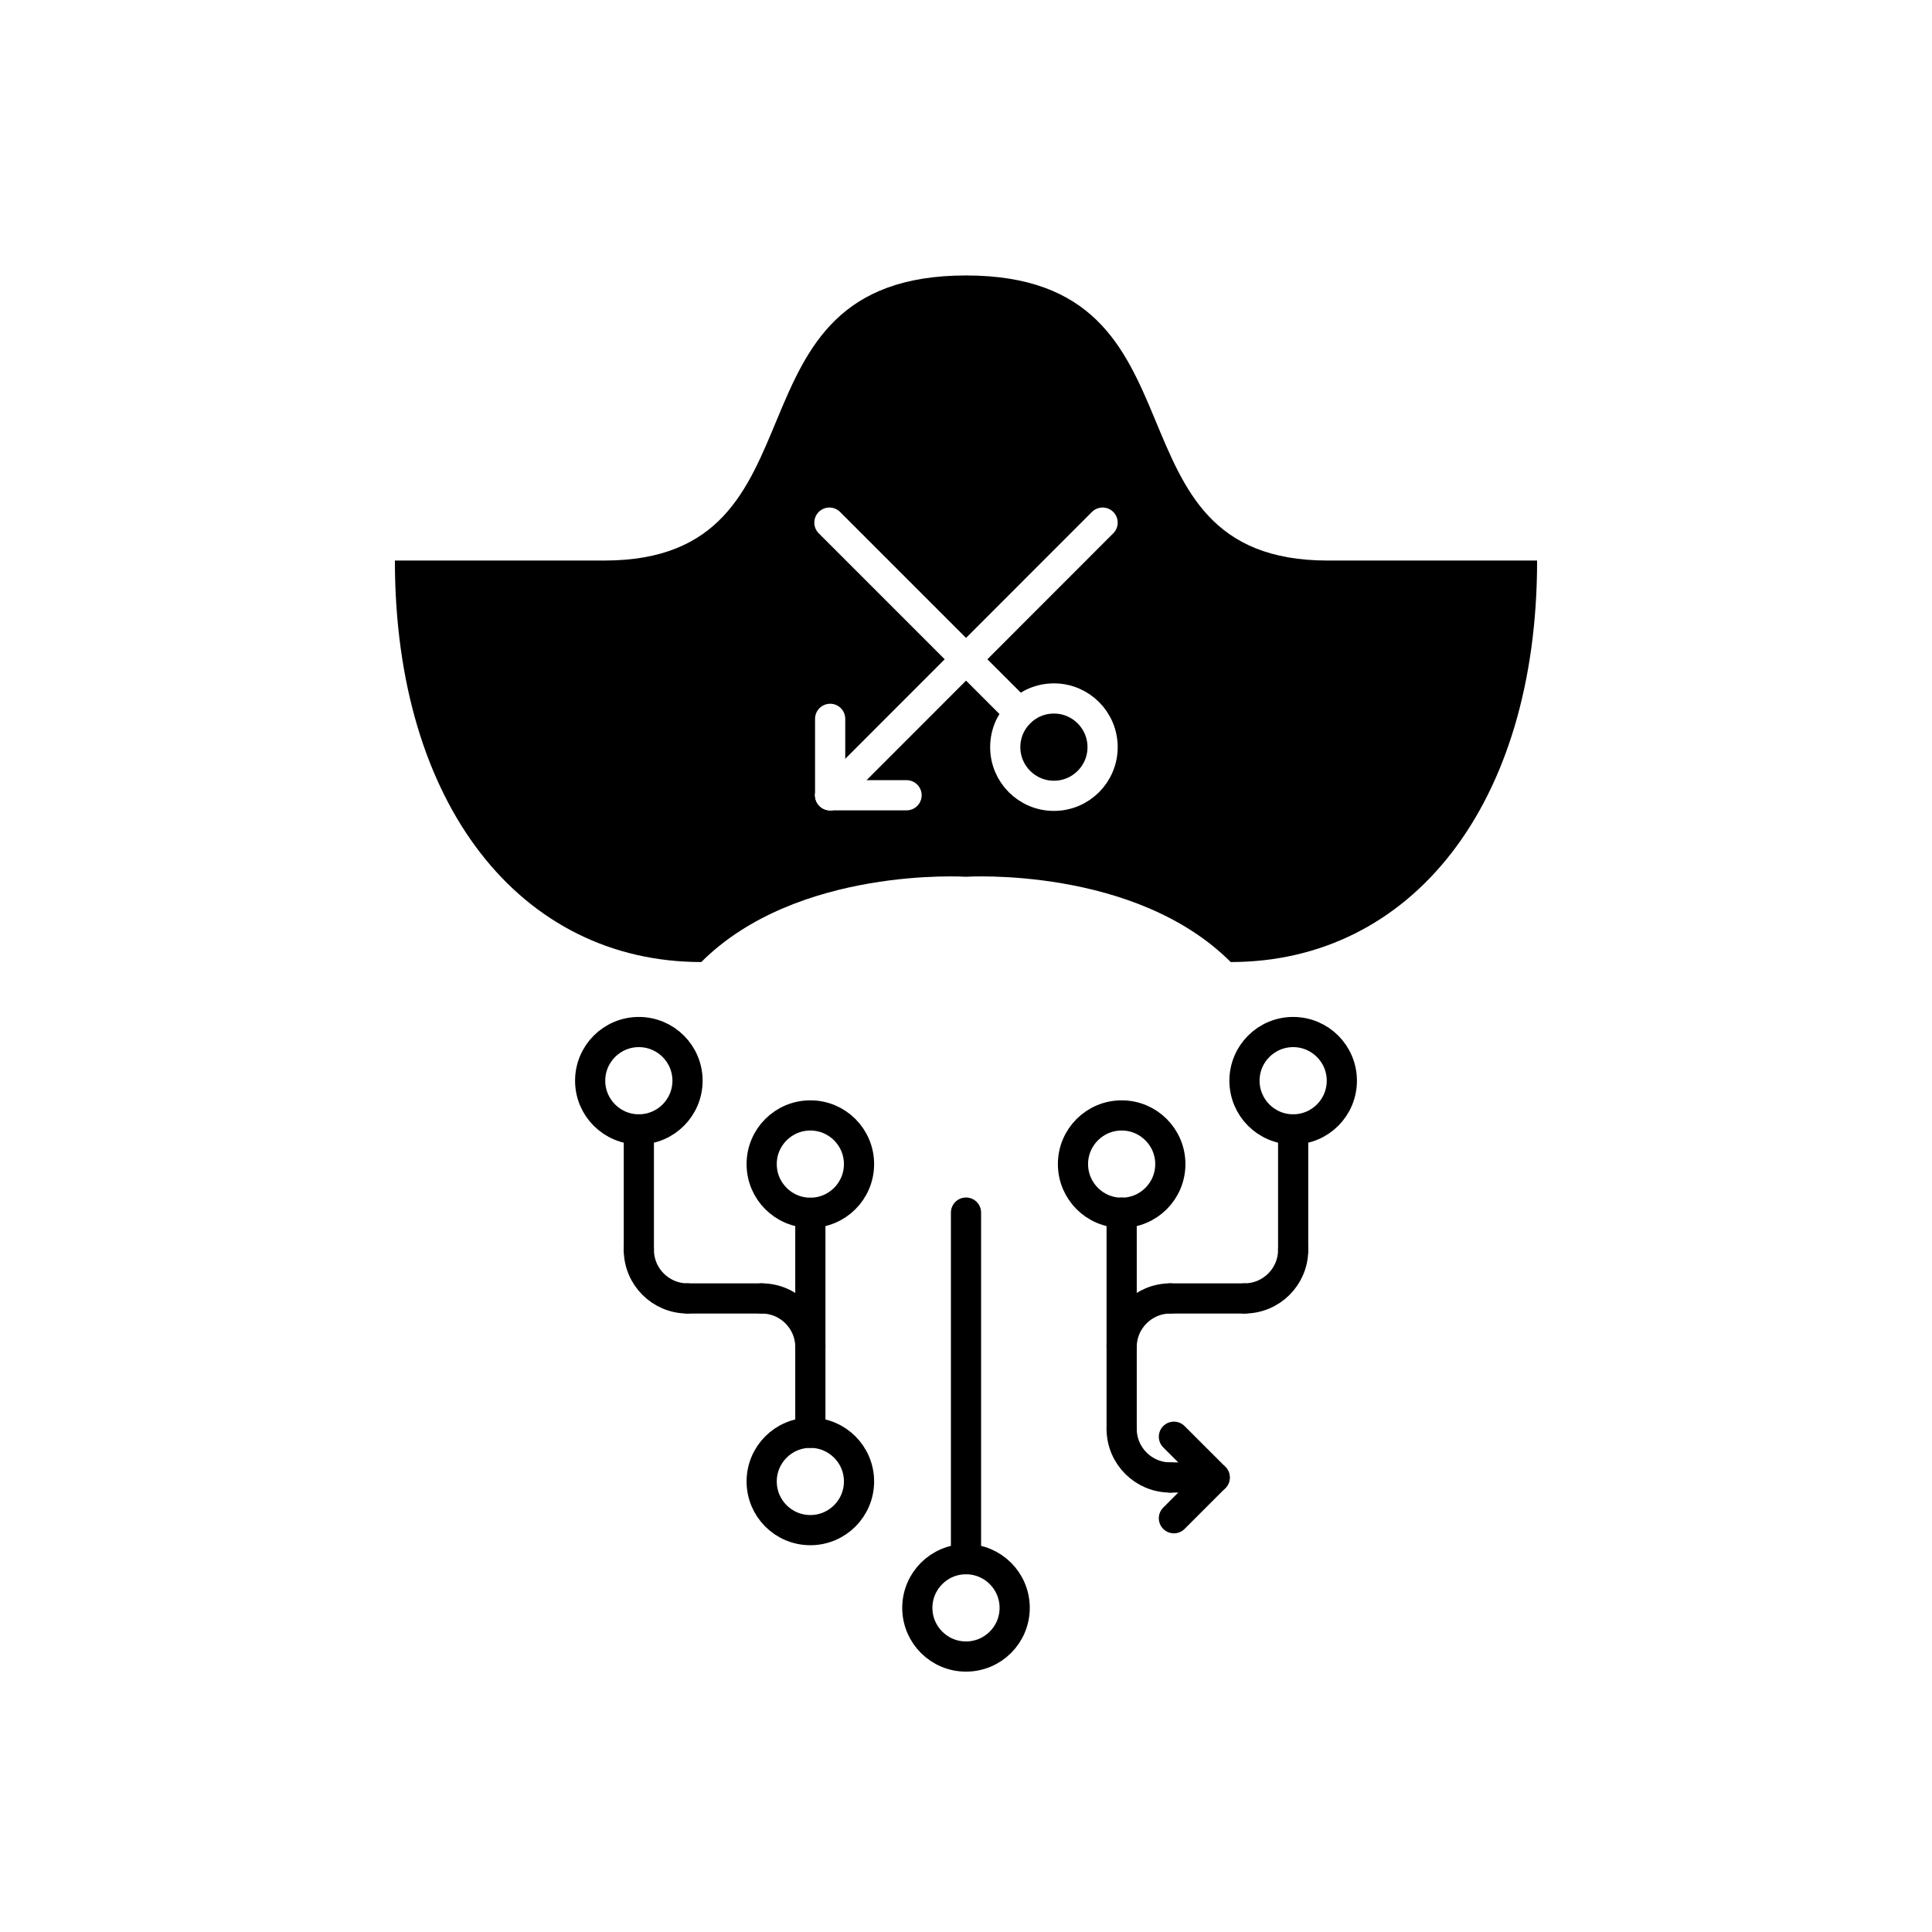
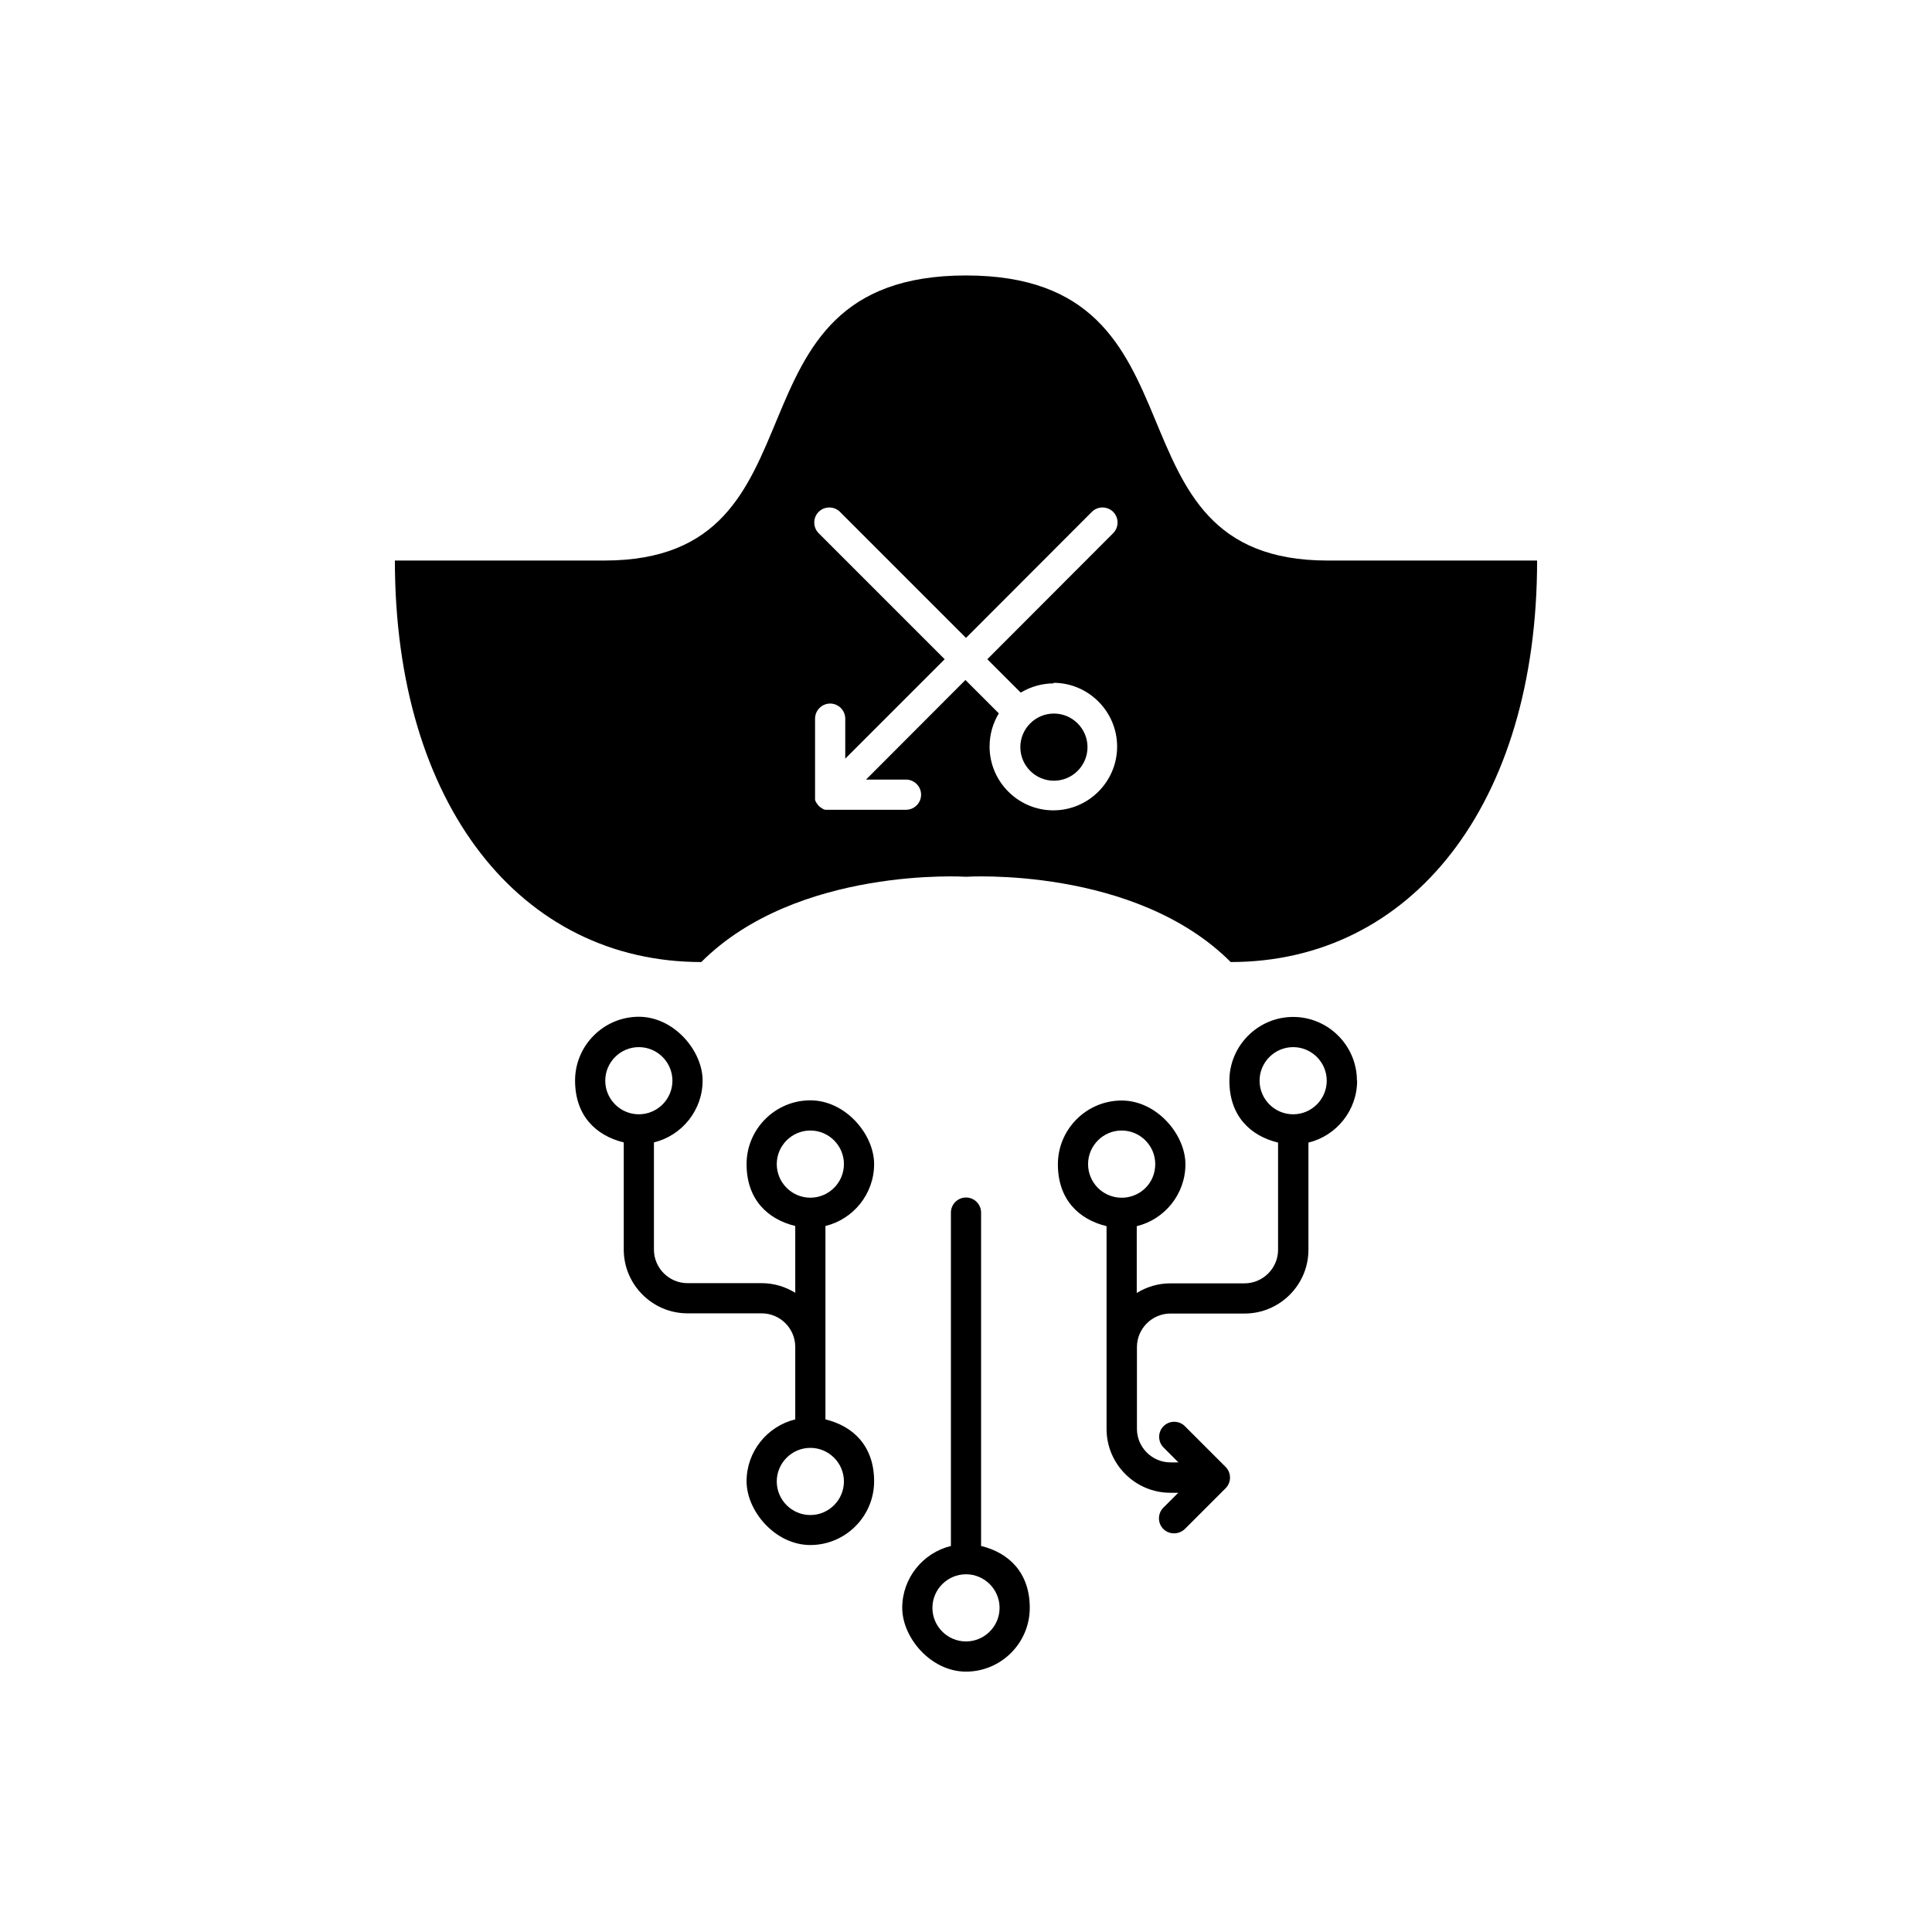
<svg xmlns="http://www.w3.org/2000/svg" id="Ebene_1" data-name="Ebene 1" version="1.1" viewBox="0 0 1024 1024">
  <defs>
    <style>
      .cls-1 {
        fill: #000;
      }

      .cls-1, .cls-2 {
        stroke-width: 0px;
      }

-       .cls-3 {
-         stroke: #fff;
-       }
- 
-       .cls-3, .cls-4 {
-         fill: none;
-         stroke-linecap: round;
-         stroke-linejoin: round;
-         stroke-width: 16px;
-       }
- 
-       .cls-4 {
-         stroke: #000;
-       }
- 
      .cls-2 {
        fill: #fff;
      }
    </style>
  </defs>
  <rect class="cls-2" width="1024" height="1024" />
  <g>
    <g>
-       <g>
-         <line class="cls-4" x1="512" y1="642.7" x2="512" y2="826.4" />
-         <circle class="cls-4" cx="512" cy="852.2" r="25.8" />
-       </g>
-       <g>
-         <circle class="cls-4" cx="594.5" cy="617" r="25.8" />
-         <line class="cls-4" x1="594.5" y1="642.7" x2="594.5" y2="757.3" />
-         <g>
-           <line class="cls-4" x1="643.1" y1="783.1" x2="620.3" y2="783.1" />
-           <line class="cls-4" x1="622.2" y1="761.5" x2="643.8" y2="783.1" />
-           <line class="cls-4" x1="643.8" y1="783.1" x2="622.2" y2="804.7" />
-           <path class="cls-4" d="M620.3,783.1c-14.2,0-25.8-11.5-25.8-25.8" />
-         </g>
-       </g>
-       <g>
-         <g>
-           <line class="cls-4" x1="429.5" y1="759.4" x2="429.5" y2="642.8" />
-           <circle class="cls-4" cx="429.5" cy="617" r="25.8" />
-           <circle class="cls-4" cx="429.5" cy="785.2" r="25.8" />
-         </g>
-         <g>
-           <circle class="cls-4" cx="338.6" cy="572.8" r="25.8" />
-           <line class="cls-4" x1="364.4" y1="688.2" x2="403.7" y2="688.2" />
-           <line class="cls-4" x1="338.6" y1="662.4" x2="338.6" y2="598.6" />
-           <path class="cls-4" d="M403.7,688.2c14.2,0,25.8,11.5,25.8,25.8" />
-           <path class="cls-4" d="M364.4,688.2c-14.2,0-25.8-11.5-25.8-25.8" />
-         </g>
-       </g>
-       <g>
-         <circle class="cls-4" cx="685.4" cy="572.8" r="25.8" />
-         <line class="cls-4" x1="659.6" y1="688.2" x2="620.3" y2="688.2" />
-         <line class="cls-4" x1="685.4" y1="662.4" x2="685.4" y2="598.6" />
-         <path class="cls-4" d="M620.3,688.2c-14.2,0-25.8,11.5-25.8,25.8" />
-         <path class="cls-4" d="M659.6,688.2c14.2,0,25.8-11.5,25.8-25.8" />
-       </g>
+       <path class="cls-1" d="M520,819.4v-176.7c0-4.4-3.6-8-8-8s-8,3.6-8,8v176.7c-14.8,3.6-25.8,17-25.8,32.8s15.2,33.8,33.8,33.8,33.8-15.2,33.8-33.8-11-29.2-25.8-32.8ZM512,870c-9.8,0-17.8-8-17.8-17.8s8-17.8,17.8-17.8,17.8,8,17.8,17.8-8,17.8-17.8,17.8Z" />
+       <path class="cls-1" d="M437.5,649.8c14.8-3.6,25.8-17,25.8-32.8s-15.2-33.8-33.8-33.8-33.8,15.2-33.8,33.8,11,29.2,25.8,32.8v35.4c-5.2-3.2-11.3-5.1-17.8-5.1h-39.3c-9.8,0-17.8-8-17.8-17.8v-56.8c14.8-3.6,25.8-17,25.8-32.8s-15.2-33.8-33.8-33.8-33.8,15.2-33.8,33.8,11,29.2,25.8,32.8v56.8c0,18.6,15.2,33.8,33.8,33.8h39.3c9.8,0,17.8,8,17.8,17.8v38.4c-14.8,3.6-25.8,17-25.8,32.8s15.2,33.8,33.8,33.8,33.8-15.2,33.8-33.8-11-29.2-25.8-32.8v-102.5ZM320.8,572.8c0-9.8,8-17.8,17.8-17.8s17.8,8,17.8,17.8-8,17.8-17.8,17.8-17.8-8-17.8-17.8ZM411.7,617c0-9.8,8-17.8,17.8-17.8s17.8,8,17.8,17.8-8,17.8-17.8,17.8-17.8-8-17.8-17.8ZM447.3,785.2c0,9.8-8,17.8-17.8,17.8s-17.8-8-17.8-17.8,8-17.8,17.8-17.8,17.8,8,17.8,17.8Z" />
+       <path class="cls-1" d="M719.2,572.8c0-18.6-15.2-33.8-33.8-33.8s-33.8,15.2-33.8,33.8,11,29.2,25.8,32.8v56.8c0,9.8-8,17.8-17.8,17.8h-39.3c-6.5,0-12.6,1.9-17.8,5.1v-35.4c14.8-3.6,25.8-17,25.8-32.8s-15.2-33.8-33.8-33.8-33.8,15.2-33.8,33.8,11,29.2,25.8,32.8v107.5c0,18.6,15.2,33.8,33.8,33.8h4.2l-7.9,7.9c-3.1,3.1-3.1,8.2,0,11.3,1.6,1.6,3.6,2.3,5.7,2.3s4.1-.8,5.7-2.3l21.6-21.6s0,0,0,0c3.1-3.1,3.1-8.2,0-11.3l-21.6-21.6c-3.1-3.1-8.2-3.1-11.3,0-3.1,3.1-3.1,8.2,0,11.3l7.9,7.9h-4.2c-9.8,0-17.8-8-17.8-17.8v-43.3c0-9.8,8-17.8,17.8-17.8h39.3c18.6,0,33.8-15.2,33.8-33.8v-56.8c14.8-3.6,25.8-17,25.8-32.8ZM576.7,617c0-9.8,8-17.8,17.8-17.8s17.8,8,17.8,17.8-7.5,17.3-16.9,17.8c-.3,0-.6,0-.9,0s-.6,0-.9,0c-9.4-.5-16.9-8.2-16.9-17.8ZM685.4,590.6c-9.8,0-17.8-8-17.8-17.8s8-17.8,17.8-17.8,17.8,8,17.8,17.8-8,17.8-17.8,17.8Z" />
    </g>
-     <path class="cls-1" d="M512,464.7s89.4-5.7,140.3,45.2c95.6,0,162.4-83.3,162.4-212.8-52.4,0,12.3,0-111,0-123.4,0-57.6-151.1-191.7-151.1-134.1,0-68.3,151.1-191.7,151.1s-58.6,0-111,0c0,129.6,66.8,212.8,162.4,212.8,50.9-50.9,140.3-45.2,140.3-45.2Z" />
-     <g>
-       <g>
-         <line class="cls-3" x1="584.4" y1="277" x2="440" y2="421.5" />
-         <g>
-           <line class="cls-3" x1="480.5" y1="421.5" x2="440" y2="421.5" />
-           <line class="cls-3" x1="440" y1="421.5" x2="440" y2="381" />
-         </g>
-       </g>
-       <g>
-         <line class="cls-3" x1="540.3" y1="377.7" x2="439.6" y2="277" />
-         <circle class="cls-3" cx="558.6" cy="396" r="25.8" />
-       </g>
-     </g>
+     <path class="cls-1" d="M512,464.7s89.4-5.7,140.3,45.2c95.6,0,162.4-83.3,162.4-212.8-52.4,0,12.3,0-111,0s-57.6-151.1-191.7-151.1-68.3,151.1-191.7,151.1-58.6,0-111,0c0,129.6,66.8,212.8,162.4,212.8,50.9-50.9,140.3-45.2,140.3-45.2h0Z" />
+     <path class="cls-2" d="M558.6,362.2c-6.4,0-12.4,1.8-17.6,4.9l-17.7-17.7,66.7-66.8c3.1-3.1,3.1-8.2,0-11.3-3.1-3.1-8.2-3.1-11.3,0l-66.7,66.8-66.8-66.8c-3.1-3.1-8.2-3.1-11.3,0-3.1,3.1-3.1,8.2,0,11.3l66.8,66.8-52.7,52.7v-21.2c0-4.4-3.6-8-8-8s-8,3.6-8,8v40.5s0,0,0,0c0,.3,0,.5,0,.8,0,.1,0,.2,0,.4,0,.1,0,.3,0,.4,0,.1,0,.3,0,.4,0,.1,0,.2,0,.4,0,.1,0,.3.1.4,0,.1,0,.2.1.3,0,.1.1.2.2.4,0,.1.1.2.2.4,0,.1.1.2.2.3,0,.1.1.2.2.3,0,.1.2.2.3.4,0,0,.1.2.2.3.3.4.7.8,1.1,1.1,0,0,.2.1.3.2.1,0,.2.2.4.3.1,0,.2.1.3.2.1,0,.2.1.3.2.1,0,.2.1.4.2.1,0,.2.1.3.2.1,0,.2,0,.4.1.1,0,.3,0,.4.1.1,0,.2,0,.4,0,.1,0,.3,0,.4,0,.1,0,.3,0,.4,0,.1,0,.2,0,.3,0,.3,0,.5,0,.8,0h40.5c4.4,0,8-3.6,8-8s-3.6-8-8-8h-21.2l52.7-52.8,17.7,17.7c-3.1,5.1-4.9,11.1-4.9,17.6,0,18.6,15.2,33.8,33.8,33.8s33.8-15.2,33.8-33.8-15.2-33.8-33.8-33.8ZM558.6,413.8c-9.8,0-17.8-8-17.8-17.8s8-17.8,17.8-17.8,17.8,8,17.8,17.8-8,17.8-17.8,17.8Z" />
  </g>
</svg>
